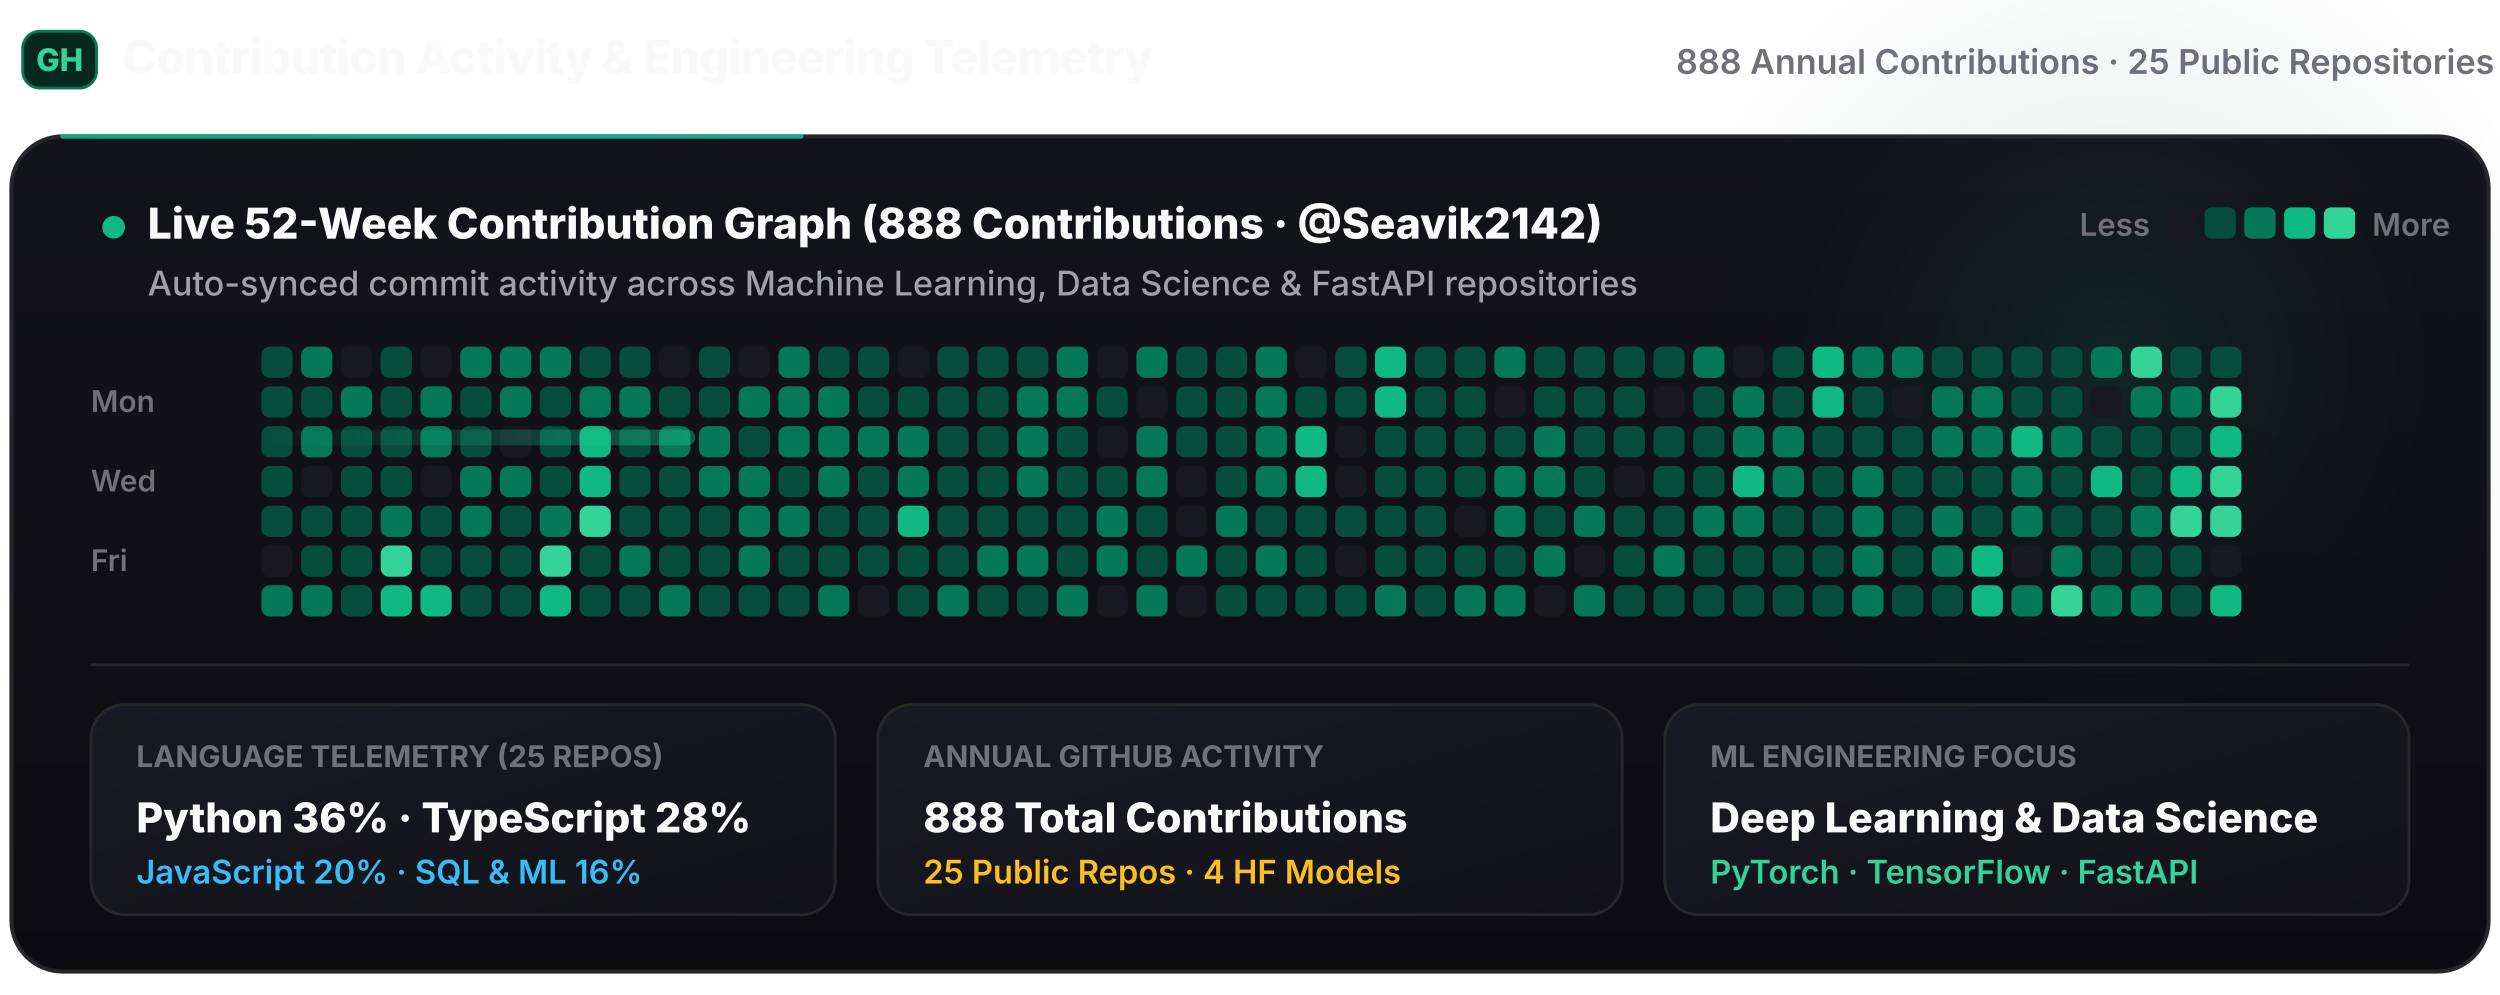
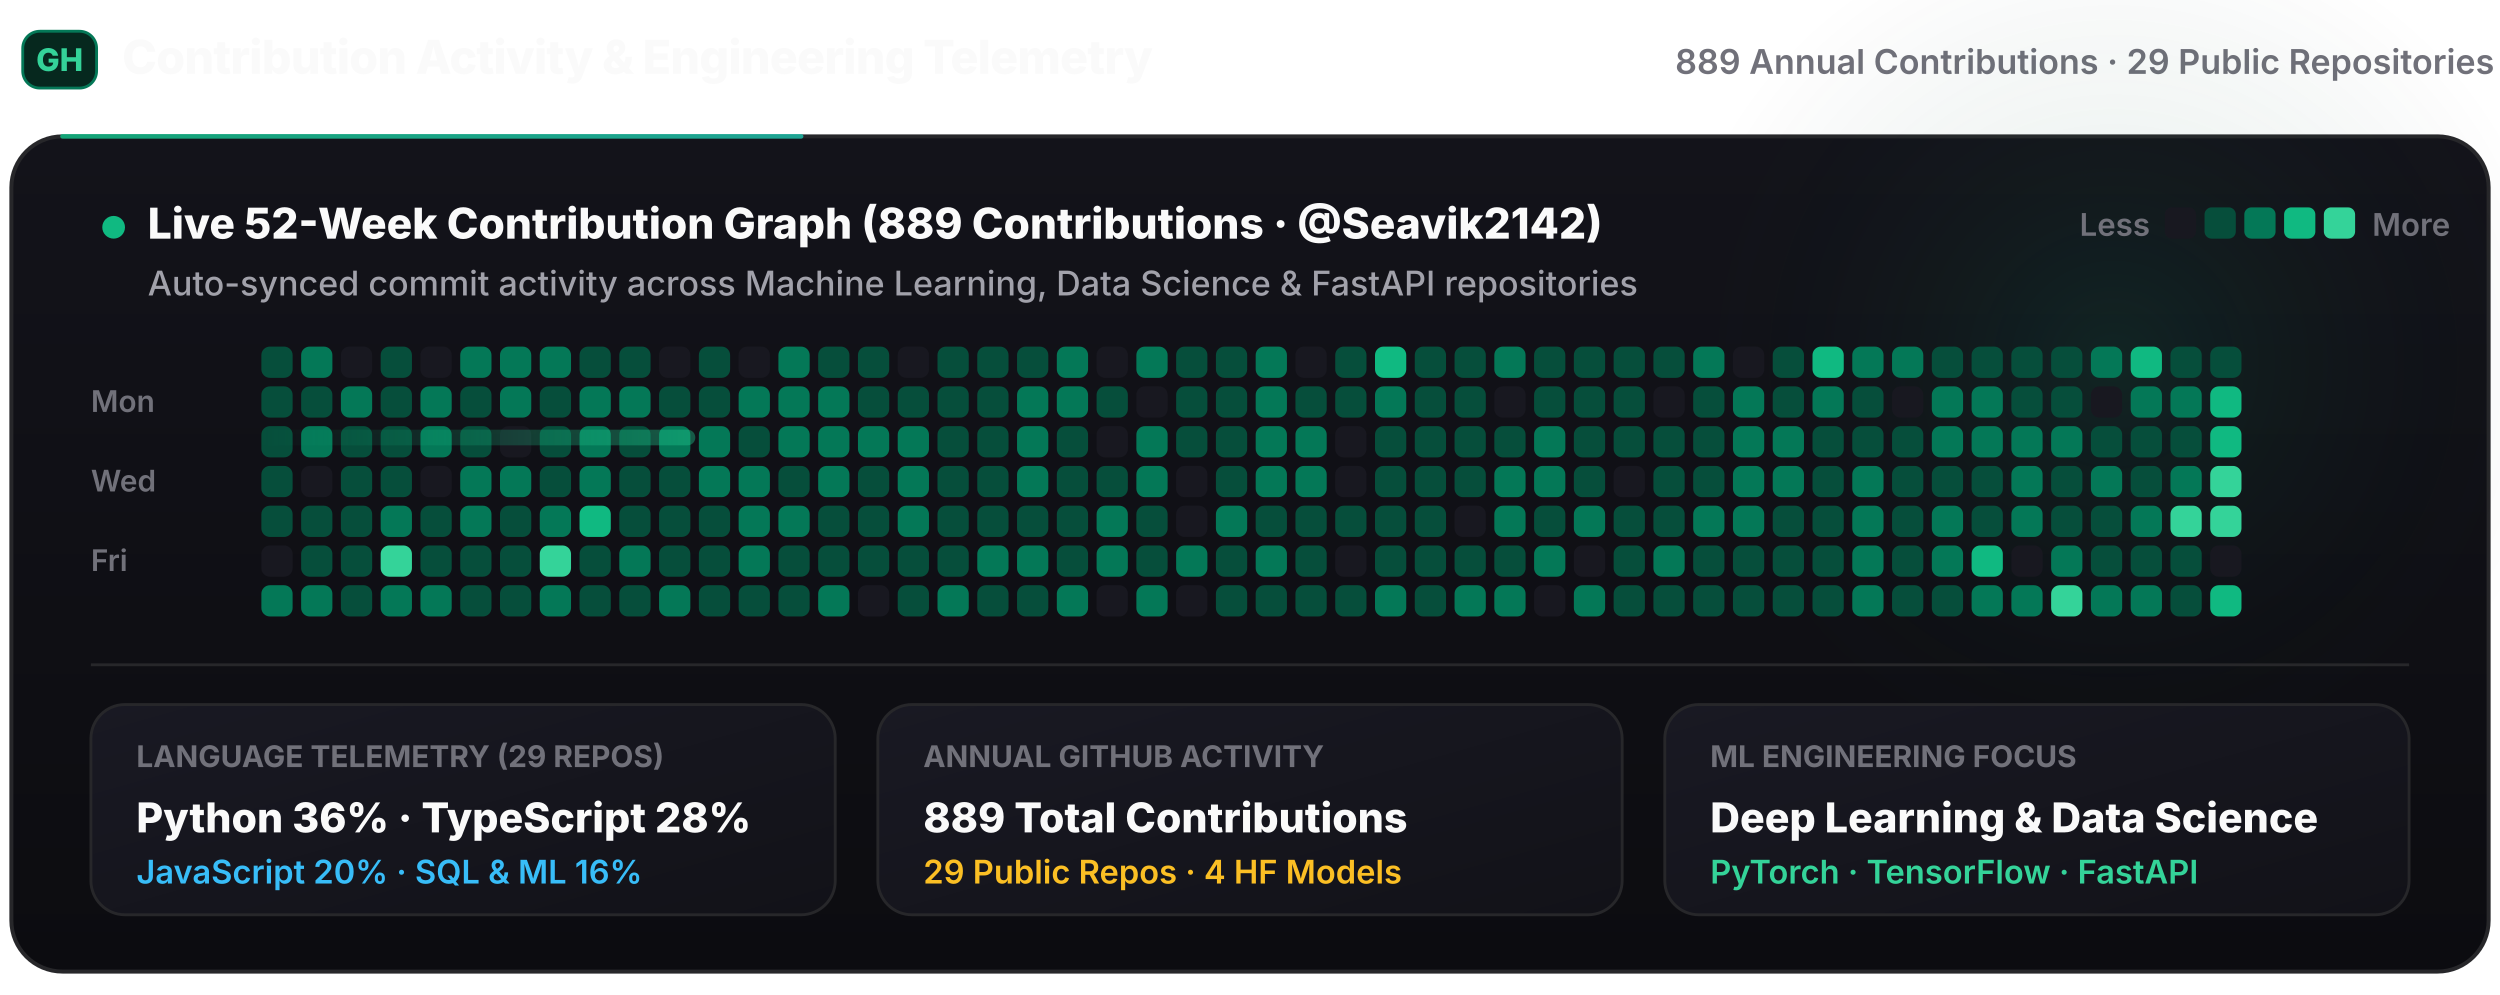
<svg xmlns="http://www.w3.org/2000/svg" viewBox="0 0 880 350" width="100%">
  <defs>
    <style>
      .sans { font-family: -apple-system, BlinkMacSystemFont, "Segoe UI", Inter, Roboto, Helvetica, Arial, sans-serif; }
    </style>
    <linearGradient id="bgCard" x1="0" y1="0" x2="0" y2="1">
      <stop offset="0%" stop-color="#13131A" />
      <stop offset="100%" stop-color="#0C0C10" />
    </linearGradient>
    <linearGradient id="subCard" x1="0" y1="0" x2="1" y2="1">
      <stop offset="0%" stop-color="#191923" />
      <stop offset="100%" stop-color="#121218" />
    </linearGradient>
    <radialGradient id="orbGlow" cx="50%" cy="50%" r="50%">
      <stop offset="0%" stop-color="#10B981" stop-opacity="0.12" />
      <stop offset="100%" stop-color="#09090B" stop-opacity="0" />
    </radialGradient>
    <linearGradient id="beamAct" x1="0" y1="0" x2="1" y2="1">
      <stop offset="0%" stop-color="#10B981" />
      <stop offset="50%" stop-color="#38BDF8" />
      <stop offset="100%" stop-color="#818CF8" />
    </linearGradient>
    <linearGradient id="snakeGrad" x1="0" y1="0" x2="1" y2="0">
      <stop offset="0%" stop-color="#10B981" stop-opacity="0" />
      <stop offset="50%" stop-color="#34D399" stop-opacity="0.95" />
      <stop offset="100%" stop-color="#38BDF8" stop-opacity="1" />
    </linearGradient>
  </defs>
  <g transform="translate(8, 26)">
    <rect x="0" y="-15" width="26" height="20" rx="6" fill="#06281E" stroke="#047857" stroke-width="1" />
    <text x="13" y="-1" text-anchor="middle" class="sans" font-size="11" font-weight="800" fill="#34D399">GH</text>
    <text x="35" y="0" class="sans" font-size="16.5" font-weight="800" fill="#FAFAFA" letter-spacing="-0.3">Contribution Activity &amp; Engineering Telemetry</text>
-     <text x="870" y="0" text-anchor="end" class="sans" font-size="12" font-weight="600" fill="#71717A">888 Annual Contributions · 25 Public Repositories</text>
+     <text x="870" y="0" text-anchor="end" class="sans" font-size="12" font-weight="600" fill="#71717A">889 Annual Contributions · 29 Public Repositories</text>
  </g>
  <g transform="translate(4, 48)">
    <rect x="0" y="0" width="872" height="294" rx="18" fill="url(#bgCard)" stroke="#27272A" stroke-width="1.4" />
    <circle cx="740" cy="80" r="160" fill="url(#orbGlow)">
      <animate attributeName="cx" values="740;620;740" dur="11s" repeatCount="indefinite" />
    </circle>
    <rect x="0" y="0" width="872" height="294" rx="18" fill="none" stroke="url(#beamAct)" stroke-width="1.6" stroke-dasharray="260 2080" stroke-linecap="round" opacity="0.85">
      <animate attributeName="stroke-dashoffset" from="2340" to="0" dur="12s" repeatCount="indefinite" />
    </rect>
    <g transform="translate(28, 22)">
      <circle cx="8" cy="10" r="4" fill="#10B981">
        <animate attributeName="opacity" values="1;0.35;1" dur="2s" repeatCount="indefinite" />
      </circle>
-       <text x="20" y="14" class="sans" font-size="15" font-weight="800" fill="#FAFAFA">Live 52-Week Contribution Graph (888 Contributions · @Seavik2142)</text>
+       <text x="20" y="14" class="sans" font-size="15" font-weight="800" fill="#FAFAFA">Live 52-Week Contribution Graph (889 Contributions · @Seavik2142)</text>
      <text x="20" y="34" class="sans" font-size="12" font-weight="500" fill="#A1A1AA">Auto-synced commit activity across Machine Learning, Data Science &amp; FastAPI repositories</text>
      <g transform="translate(700, 2)">
        <text x="0" y="11" class="sans" font-size="11" font-weight="600" fill="#71717A">Less</text>
        <rect x="30" y="1" width="11" height="11" rx="2.5" fill="#181820" />
        <rect x="44" y="1" width="11" height="11" rx="2.5" fill="#064E3B" />
        <rect x="58" y="1" width="11" height="11" rx="2.5" fill="#047857" />
        <rect x="72" y="1" width="11" height="11" rx="2.5" fill="#10B981" />
        <rect x="86" y="1" width="11" height="11" rx="2.5" fill="#34D399" />
        <text x="103" y="11" class="sans" font-size="11" font-weight="600" fill="#71717A">More</text>
      </g>
    </g>
    <g transform="translate(28, 74)">
      <text x="0" y="23" class="sans" font-size="10.5" font-weight="600" fill="#71717A">Mon</text>
      <text x="0" y="51" class="sans" font-size="10.5" font-weight="600" fill="#71717A">Wed</text>
      <text x="0" y="79" class="sans" font-size="10.5" font-weight="600" fill="#71717A">Fri</text>
    </g>
    <g transform="translate(88, 74)">
      <rect x="0" y="0" width="11" height="11" rx="3" fill="#064E3B" />
      <rect x="0" y="14" width="11" height="11" rx="3" fill="#064E3B" />
      <rect x="0" y="28" width="11" height="11" rx="3" fill="#064E3B" />
      <rect x="0" y="42" width="11" height="11" rx="3" fill="#064E3B" />
      <rect x="0" y="56" width="11" height="11" rx="3" fill="#064E3B" />
      <rect x="0" y="70" width="11" height="11" rx="3" fill="#181820" />
      <rect x="0" y="84" width="11" height="11" rx="3" fill="#047857" />
      <rect x="14" y="0" width="11" height="11" rx="3" fill="#047857" />
      <rect x="14" y="14" width="11" height="11" rx="3" fill="#064E3B" />
      <rect x="14" y="28" width="11" height="11" rx="3" fill="#047857" />
      <rect x="14" y="42" width="11" height="11" rx="3" fill="#181820" />
      <rect x="14" y="56" width="11" height="11" rx="3" fill="#064E3B" />
      <rect x="14" y="70" width="11" height="11" rx="3" fill="#064E3B" />
      <rect x="14" y="84" width="11" height="11" rx="3" fill="#047857" />
      <rect x="28" y="0" width="11" height="11" rx="3" fill="#181820" />
      <rect x="28" y="14" width="11" height="11" rx="3" fill="#047857" />
      <rect x="28" y="28" width="11" height="11" rx="3" fill="#064E3B" />
      <rect x="28" y="42" width="11" height="11" rx="3" fill="#064E3B" />
      <rect x="28" y="56" width="11" height="11" rx="3" fill="#064E3B" />
      <rect x="28" y="70" width="11" height="11" rx="3" fill="#064E3B" />
      <rect x="28" y="84" width="11" height="11" rx="3" fill="#064E3B" />
      <rect x="42" y="0" width="11" height="11" rx="3" fill="#064E3B" />
      <rect x="42" y="14" width="11" height="11" rx="3" fill="#064E3B" />
      <rect x="42" y="28" width="11" height="11" rx="3" fill="#064E3B" />
      <rect x="42" y="42" width="11" height="11" rx="3" fill="#064E3B" />
      <rect x="42" y="56" width="11" height="11" rx="3" fill="#047857" />
      <rect x="42" y="70" width="11" height="11" rx="3" fill="#34D399" />
-       <rect x="42" y="84" width="11" height="11" rx="3" fill="#10B981">
-         <animate attributeName="opacity" values="1;0.45;1" dur="2.7s" repeatCount="indefinite" />
-       </rect>
+       <rect x="42" y="84" width="11" height="11" rx="3" fill="#047857" />
      <rect x="56" y="0" width="11" height="11" rx="3" fill="#181820" />
      <rect x="56" y="14" width="11" height="11" rx="3" fill="#047857" />
      <rect x="56" y="28" width="11" height="11" rx="3" fill="#047857" />
      <rect x="56" y="42" width="11" height="11" rx="3" fill="#181820" />
      <rect x="56" y="56" width="11" height="11" rx="3" fill="#064E3B" />
      <rect x="56" y="70" width="11" height="11" rx="3" fill="#064E3B" />
-       <rect x="56" y="84" width="11" height="11" rx="3" fill="#10B981" />
+       <rect x="56" y="84" width="11" height="11" rx="3" fill="#047857" />
      <rect x="70" y="0" width="11" height="11" rx="3" fill="#047857" />
      <rect x="70" y="14" width="11" height="11" rx="3" fill="#064E3B" />
      <rect x="70" y="28" width="11" height="11" rx="3" fill="#064E3B" />
      <rect x="70" y="42" width="11" height="11" rx="3" fill="#047857" />
      <rect x="70" y="56" width="11" height="11" rx="3" fill="#047857" />
      <rect x="70" y="70" width="11" height="11" rx="3" fill="#064E3B" />
      <rect x="70" y="84" width="11" height="11" rx="3" fill="#064E3B" />
      <rect x="84" y="0" width="11" height="11" rx="3" fill="#047857" />
      <rect x="84" y="14" width="11" height="11" rx="3" fill="#047857" />
      <rect x="84" y="28" width="11" height="11" rx="3" fill="#181820" />
      <rect x="84" y="42" width="11" height="11" rx="3" fill="#047857" />
      <rect x="84" y="56" width="11" height="11" rx="3" fill="#064E3B" />
      <rect x="84" y="70" width="11" height="11" rx="3" fill="#064E3B" />
      <rect x="84" y="84" width="11" height="11" rx="3" fill="#064E3B" />
      <rect x="98" y="0" width="11" height="11" rx="3" fill="#047857" />
      <rect x="98" y="14" width="11" height="11" rx="3" fill="#064E3B" />
      <rect x="98" y="28" width="11" height="11" rx="3" fill="#064E3B" />
      <rect x="98" y="42" width="11" height="11" rx="3" fill="#064E3B" />
      <rect x="98" y="56" width="11" height="11" rx="3" fill="#047857" />
      <rect x="98" y="70" width="11" height="11" rx="3" fill="#34D399">
        <animate attributeName="opacity" values="1;0.45;1" dur="2.2s" repeatCount="indefinite" />
      </rect>
-       <rect x="98" y="84" width="11" height="11" rx="3" fill="#10B981" />
+       <rect x="98" y="84" width="11" height="11" rx="3" fill="#047857" />
      <rect x="112" y="0" width="11" height="11" rx="3" fill="#064E3B" />
      <rect x="112" y="14" width="11" height="11" rx="3" fill="#047857" />
-       <rect x="112" y="28" width="11" height="11" rx="3" fill="#10B981" />
-       <rect x="112" y="42" width="11" height="11" rx="3" fill="#10B981" />
-       <rect x="112" y="56" width="11" height="11" rx="3" fill="#34D399">
+       <rect x="112" y="28" width="11" height="11" rx="3" fill="#047857" />
+       <rect x="112" y="42" width="11" height="11" rx="3" fill="#047857" />
+       <rect x="112" y="56" width="11" height="11" rx="3" fill="#10B981">
        <animate attributeName="opacity" values="1;0.45;1" dur="2.2s" repeatCount="indefinite" />
      </rect>
      <rect x="112" y="70" width="11" height="11" rx="3" fill="#064E3B" />
      <rect x="112" y="84" width="11" height="11" rx="3" fill="#064E3B" />
      <rect x="126" y="0" width="11" height="11" rx="3" fill="#064E3B" />
      <rect x="126" y="14" width="11" height="11" rx="3" fill="#047857" />
      <rect x="126" y="28" width="11" height="11" rx="3" fill="#064E3B" />
      <rect x="126" y="42" width="11" height="11" rx="3" fill="#064E3B" />
      <rect x="126" y="56" width="11" height="11" rx="3" fill="#064E3B" />
      <rect x="126" y="70" width="11" height="11" rx="3" fill="#047857" />
      <rect x="126" y="84" width="11" height="11" rx="3" fill="#064E3B" />
      <rect x="140" y="0" width="11" height="11" rx="3" fill="#181820" />
      <rect x="140" y="14" width="11" height="11" rx="3" fill="#064E3B" />
      <rect x="140" y="28" width="11" height="11" rx="3" fill="#047857" />
      <rect x="140" y="42" width="11" height="11" rx="3" fill="#064E3B" />
      <rect x="140" y="56" width="11" height="11" rx="3" fill="#064E3B" />
      <rect x="140" y="70" width="11" height="11" rx="3" fill="#064E3B" />
      <rect x="140" y="84" width="11" height="11" rx="3" fill="#047857" />
      <rect x="154" y="0" width="11" height="11" rx="3" fill="#064E3B" />
      <rect x="154" y="14" width="11" height="11" rx="3" fill="#064E3B" />
      <rect x="154" y="28" width="11" height="11" rx="3" fill="#047857" />
      <rect x="154" y="42" width="11" height="11" rx="3" fill="#047857" />
      <rect x="154" y="56" width="11" height="11" rx="3" fill="#064E3B" />
      <rect x="154" y="70" width="11" height="11" rx="3" fill="#064E3B" />
      <rect x="154" y="84" width="11" height="11" rx="3" fill="#064E3B" />
      <rect x="168" y="0" width="11" height="11" rx="3" fill="#181820" />
      <rect x="168" y="14" width="11" height="11" rx="3" fill="#047857" />
      <rect x="168" y="28" width="11" height="11" rx="3" fill="#064E3B" />
      <rect x="168" y="42" width="11" height="11" rx="3" fill="#047857" />
      <rect x="168" y="56" width="11" height="11" rx="3" fill="#047857" />
      <rect x="168" y="70" width="11" height="11" rx="3" fill="#047857" />
      <rect x="168" y="84" width="11" height="11" rx="3" fill="#064E3B" />
      <rect x="182" y="0" width="11" height="11" rx="3" fill="#047857" />
      <rect x="182" y="14" width="11" height="11" rx="3" fill="#047857" />
      <rect x="182" y="28" width="11" height="11" rx="3" fill="#047857" />
      <rect x="182" y="42" width="11" height="11" rx="3" fill="#064E3B" />
      <rect x="182" y="56" width="11" height="11" rx="3" fill="#047857" />
      <rect x="182" y="70" width="11" height="11" rx="3" fill="#064E3B" />
      <rect x="182" y="84" width="11" height="11" rx="3" fill="#064E3B" />
      <rect x="196" y="0" width="11" height="11" rx="3" fill="#064E3B" />
      <rect x="196" y="14" width="11" height="11" rx="3" fill="#047857" />
      <rect x="196" y="28" width="11" height="11" rx="3" fill="#047857" />
      <rect x="196" y="42" width="11" height="11" rx="3" fill="#047857" />
      <rect x="196" y="56" width="11" height="11" rx="3" fill="#064E3B" />
      <rect x="196" y="70" width="11" height="11" rx="3" fill="#064E3B" />
      <rect x="196" y="84" width="11" height="11" rx="3" fill="#047857" />
      <rect x="210" y="0" width="11" height="11" rx="3" fill="#064E3B" />
      <rect x="210" y="14" width="11" height="11" rx="3" fill="#064E3B" />
      <rect x="210" y="28" width="11" height="11" rx="3" fill="#047857" />
      <rect x="210" y="42" width="11" height="11" rx="3" fill="#064E3B" />
      <rect x="210" y="56" width="11" height="11" rx="3" fill="#064E3B" />
      <rect x="210" y="70" width="11" height="11" rx="3" fill="#064E3B" />
      <rect x="210" y="84" width="11" height="11" rx="3" fill="#181820" />
      <rect x="224" y="0" width="11" height="11" rx="3" fill="#181820" />
      <rect x="224" y="14" width="11" height="11" rx="3" fill="#064E3B" />
      <rect x="224" y="28" width="11" height="11" rx="3" fill="#047857" />
      <rect x="224" y="42" width="11" height="11" rx="3" fill="#047857" />
-       <rect x="224" y="56" width="11" height="11" rx="3" fill="#10B981" />
+       <rect x="224" y="56" width="11" height="11" rx="3" fill="#047857" />
      <rect x="224" y="70" width="11" height="11" rx="3" fill="#064E3B" />
      <rect x="224" y="84" width="11" height="11" rx="3" fill="#064E3B" />
      <rect x="238" y="0" width="11" height="11" rx="3" fill="#064E3B" />
      <rect x="238" y="14" width="11" height="11" rx="3" fill="#064E3B" />
      <rect x="238" y="28" width="11" height="11" rx="3" fill="#064E3B" />
      <rect x="238" y="42" width="11" height="11" rx="3" fill="#064E3B" />
      <rect x="238" y="56" width="11" height="11" rx="3" fill="#064E3B" />
      <rect x="238" y="70" width="11" height="11" rx="3" fill="#064E3B" />
      <rect x="238" y="84" width="11" height="11" rx="3" fill="#047857" />
      <rect x="252" y="0" width="11" height="11" rx="3" fill="#064E3B" />
      <rect x="252" y="14" width="11" height="11" rx="3" fill="#064E3B" />
      <rect x="252" y="28" width="11" height="11" rx="3" fill="#064E3B" />
      <rect x="252" y="42" width="11" height="11" rx="3" fill="#064E3B" />
      <rect x="252" y="56" width="11" height="11" rx="3" fill="#064E3B" />
      <rect x="252" y="70" width="11" height="11" rx="3" fill="#047857" />
      <rect x="252" y="84" width="11" height="11" rx="3" fill="#064E3B" />
      <rect x="266" y="0" width="11" height="11" rx="3" fill="#064E3B" />
      <rect x="266" y="14" width="11" height="11" rx="3" fill="#047857" />
      <rect x="266" y="28" width="11" height="11" rx="3" fill="#047857" />
      <rect x="266" y="42" width="11" height="11" rx="3" fill="#047857" />
      <rect x="266" y="56" width="11" height="11" rx="3" fill="#064E3B" />
      <rect x="266" y="70" width="11" height="11" rx="3" fill="#047857" />
      <rect x="266" y="84" width="11" height="11" rx="3" fill="#064E3B" />
      <rect x="280" y="0" width="11" height="11" rx="3" fill="#047857" />
      <rect x="280" y="14" width="11" height="11" rx="3" fill="#047857" />
      <rect x="280" y="28" width="11" height="11" rx="3" fill="#064E3B" />
      <rect x="280" y="42" width="11" height="11" rx="3" fill="#064E3B" />
      <rect x="280" y="56" width="11" height="11" rx="3" fill="#064E3B" />
      <rect x="280" y="70" width="11" height="11" rx="3" fill="#064E3B" />
      <rect x="280" y="84" width="11" height="11" rx="3" fill="#047857" />
      <rect x="294" y="0" width="11" height="11" rx="3" fill="#181820" />
      <rect x="294" y="14" width="11" height="11" rx="3" fill="#064E3B" />
      <rect x="294" y="28" width="11" height="11" rx="3" fill="#181820" />
      <rect x="294" y="42" width="11" height="11" rx="3" fill="#064E3B" />
      <rect x="294" y="56" width="11" height="11" rx="3" fill="#047857" />
      <rect x="294" y="70" width="11" height="11" rx="3" fill="#047857" />
      <rect x="294" y="84" width="11" height="11" rx="3" fill="#181820" />
      <rect x="308" y="0" width="11" height="11" rx="3" fill="#047857" />
      <rect x="308" y="14" width="11" height="11" rx="3" fill="#181820" />
      <rect x="308" y="28" width="11" height="11" rx="3" fill="#047857" />
      <rect x="308" y="42" width="11" height="11" rx="3" fill="#047857" />
      <rect x="308" y="56" width="11" height="11" rx="3" fill="#064E3B" />
      <rect x="308" y="70" width="11" height="11" rx="3" fill="#064E3B" />
      <rect x="308" y="84" width="11" height="11" rx="3" fill="#047857" />
      <rect x="322" y="0" width="11" height="11" rx="3" fill="#064E3B" />
      <rect x="322" y="14" width="11" height="11" rx="3" fill="#064E3B" />
      <rect x="322" y="28" width="11" height="11" rx="3" fill="#064E3B" />
      <rect x="322" y="42" width="11" height="11" rx="3" fill="#181820" />
      <rect x="322" y="56" width="11" height="11" rx="3" fill="#181820" />
      <rect x="322" y="70" width="11" height="11" rx="3" fill="#047857" />
      <rect x="322" y="84" width="11" height="11" rx="3" fill="#181820" />
      <rect x="336" y="0" width="11" height="11" rx="3" fill="#064E3B" />
      <rect x="336" y="14" width="11" height="11" rx="3" fill="#064E3B" />
      <rect x="336" y="28" width="11" height="11" rx="3" fill="#064E3B" />
      <rect x="336" y="42" width="11" height="11" rx="3" fill="#064E3B" />
      <rect x="336" y="56" width="11" height="11" rx="3" fill="#047857" />
      <rect x="336" y="70" width="11" height="11" rx="3" fill="#064E3B" />
      <rect x="336" y="84" width="11" height="11" rx="3" fill="#064E3B" />
      <rect x="350" y="0" width="11" height="11" rx="3" fill="#047857" />
      <rect x="350" y="14" width="11" height="11" rx="3" fill="#047857" />
      <rect x="350" y="28" width="11" height="11" rx="3" fill="#047857" />
      <rect x="350" y="42" width="11" height="11" rx="3" fill="#047857" />
      <rect x="350" y="56" width="11" height="11" rx="3" fill="#064E3B" />
      <rect x="350" y="70" width="11" height="11" rx="3" fill="#047857" />
      <rect x="350" y="84" width="11" height="11" rx="3" fill="#064E3B" />
      <rect x="364" y="0" width="11" height="11" rx="3" fill="#181820" />
      <rect x="364" y="14" width="11" height="11" rx="3" fill="#064E3B" />
-       <rect x="364" y="28" width="11" height="11" rx="3" fill="#10B981" />
-       <rect x="364" y="42" width="11" height="11" rx="3" fill="#10B981" />
+       <rect x="364" y="28" width="11" height="11" rx="3" fill="#047857" />
+       <rect x="364" y="42" width="11" height="11" rx="3" fill="#047857" />
      <rect x="364" y="56" width="11" height="11" rx="3" fill="#064E3B" />
      <rect x="364" y="70" width="11" height="11" rx="3" fill="#064E3B" />
      <rect x="364" y="84" width="11" height="11" rx="3" fill="#064E3B" />
      <rect x="378" y="0" width="11" height="11" rx="3" fill="#064E3B" />
      <rect x="378" y="14" width="11" height="11" rx="3" fill="#064E3B" />
      <rect x="378" y="28" width="11" height="11" rx="3" fill="#181820" />
      <rect x="378" y="42" width="11" height="11" rx="3" fill="#181820" />
      <rect x="378" y="56" width="11" height="11" rx="3" fill="#064E3B" />
      <rect x="378" y="70" width="11" height="11" rx="3" fill="#181820" />
      <rect x="378" y="84" width="11" height="11" rx="3" fill="#064E3B" />
      <rect x="392" y="0" width="11" height="11" rx="3" fill="#10B981" />
-       <rect x="392" y="14" width="11" height="11" rx="3" fill="#10B981" />
+       <rect x="392" y="14" width="11" height="11" rx="3" fill="#047857" />
      <rect x="392" y="28" width="11" height="11" rx="3" fill="#064E3B" />
      <rect x="392" y="42" width="11" height="11" rx="3" fill="#064E3B" />
      <rect x="392" y="56" width="11" height="11" rx="3" fill="#064E3B" />
      <rect x="392" y="70" width="11" height="11" rx="3" fill="#064E3B" />
      <rect x="392" y="84" width="11" height="11" rx="3" fill="#047857" />
      <rect x="406" y="0" width="11" height="11" rx="3" fill="#064E3B" />
      <rect x="406" y="14" width="11" height="11" rx="3" fill="#064E3B" />
      <rect x="406" y="28" width="11" height="11" rx="3" fill="#064E3B" />
      <rect x="406" y="42" width="11" height="11" rx="3" fill="#064E3B" />
      <rect x="406" y="56" width="11" height="11" rx="3" fill="#064E3B" />
      <rect x="406" y="70" width="11" height="11" rx="3" fill="#064E3B" />
      <rect x="406" y="84" width="11" height="11" rx="3" fill="#064E3B" />
      <rect x="420" y="0" width="11" height="11" rx="3" fill="#064E3B" />
      <rect x="420" y="14" width="11" height="11" rx="3" fill="#064E3B" />
      <rect x="420" y="28" width="11" height="11" rx="3" fill="#064E3B" />
      <rect x="420" y="42" width="11" height="11" rx="3" fill="#064E3B" />
      <rect x="420" y="56" width="11" height="11" rx="3" fill="#181820" />
      <rect x="420" y="70" width="11" height="11" rx="3" fill="#064E3B" />
      <rect x="420" y="84" width="11" height="11" rx="3" fill="#047857" />
      <rect x="434" y="0" width="11" height="11" rx="3" fill="#047857" />
      <rect x="434" y="14" width="11" height="11" rx="3" fill="#181820" />
      <rect x="434" y="28" width="11" height="11" rx="3" fill="#064E3B" />
      <rect x="434" y="42" width="11" height="11" rx="3" fill="#047857" />
      <rect x="434" y="56" width="11" height="11" rx="3" fill="#047857" />
      <rect x="434" y="70" width="11" height="11" rx="3" fill="#064E3B" />
      <rect x="434" y="84" width="11" height="11" rx="3" fill="#047857" />
      <rect x="448" y="0" width="11" height="11" rx="3" fill="#064E3B" />
      <rect x="448" y="14" width="11" height="11" rx="3" fill="#064E3B" />
      <rect x="448" y="28" width="11" height="11" rx="3" fill="#047857" />
      <rect x="448" y="42" width="11" height="11" rx="3" fill="#047857" />
      <rect x="448" y="56" width="11" height="11" rx="3" fill="#064E3B" />
      <rect x="448" y="70" width="11" height="11" rx="3" fill="#047857" />
      <rect x="448" y="84" width="11" height="11" rx="3" fill="#181820" />
      <rect x="462" y="0" width="11" height="11" rx="3" fill="#064E3B" />
      <rect x="462" y="14" width="11" height="11" rx="3" fill="#064E3B" />
      <rect x="462" y="28" width="11" height="11" rx="3" fill="#064E3B" />
      <rect x="462" y="42" width="11" height="11" rx="3" fill="#064E3B" />
      <rect x="462" y="56" width="11" height="11" rx="3" fill="#047857" />
      <rect x="462" y="70" width="11" height="11" rx="3" fill="#181820" />
      <rect x="462" y="84" width="11" height="11" rx="3" fill="#047857" />
      <rect x="476" y="0" width="11" height="11" rx="3" fill="#064E3B" />
      <rect x="476" y="14" width="11" height="11" rx="3" fill="#064E3B" />
      <rect x="476" y="28" width="11" height="11" rx="3" fill="#064E3B" />
      <rect x="476" y="42" width="11" height="11" rx="3" fill="#181820" />
      <rect x="476" y="56" width="11" height="11" rx="3" fill="#064E3B" />
      <rect x="476" y="70" width="11" height="11" rx="3" fill="#064E3B" />
      <rect x="476" y="84" width="11" height="11" rx="3" fill="#064E3B" />
      <rect x="490" y="0" width="11" height="11" rx="3" fill="#064E3B" />
      <rect x="490" y="14" width="11" height="11" rx="3" fill="#181820" />
      <rect x="490" y="28" width="11" height="11" rx="3" fill="#064E3B" />
      <rect x="490" y="42" width="11" height="11" rx="3" fill="#064E3B" />
      <rect x="490" y="56" width="11" height="11" rx="3" fill="#064E3B" />
      <rect x="490" y="70" width="11" height="11" rx="3" fill="#047857" />
      <rect x="490" y="84" width="11" height="11" rx="3" fill="#064E3B" />
      <rect x="504" y="0" width="11" height="11" rx="3" fill="#047857" />
      <rect x="504" y="14" width="11" height="11" rx="3" fill="#064E3B" />
      <rect x="504" y="28" width="11" height="11" rx="3" fill="#064E3B" />
      <rect x="504" y="42" width="11" height="11" rx="3" fill="#064E3B" />
      <rect x="504" y="56" width="11" height="11" rx="3" fill="#047857" />
      <rect x="504" y="70" width="11" height="11" rx="3" fill="#064E3B" />
      <rect x="504" y="84" width="11" height="11" rx="3" fill="#064E3B" />
      <rect x="518" y="0" width="11" height="11" rx="3" fill="#181820" />
      <rect x="518" y="14" width="11" height="11" rx="3" fill="#047857" />
      <rect x="518" y="28" width="11" height="11" rx="3" fill="#047857" />
-       <rect x="518" y="42" width="11" height="11" rx="3" fill="#10B981" />
+       <rect x="518" y="42" width="11" height="11" rx="3" fill="#047857" />
      <rect x="518" y="56" width="11" height="11" rx="3" fill="#047857" />
      <rect x="518" y="70" width="11" height="11" rx="3" fill="#064E3B" />
      <rect x="518" y="84" width="11" height="11" rx="3" fill="#064E3B" />
      <rect x="532" y="0" width="11" height="11" rx="3" fill="#064E3B" />
      <rect x="532" y="14" width="11" height="11" rx="3" fill="#064E3B" />
      <rect x="532" y="28" width="11" height="11" rx="3" fill="#047857" />
      <rect x="532" y="42" width="11" height="11" rx="3" fill="#047857" />
      <rect x="532" y="56" width="11" height="11" rx="3" fill="#064E3B" />
      <rect x="532" y="70" width="11" height="11" rx="3" fill="#064E3B" />
      <rect x="532" y="84" width="11" height="11" rx="3" fill="#064E3B" />
      <rect x="546" y="0" width="11" height="11" rx="3" fill="#10B981">
        <animate attributeName="opacity" values="1;0.45;1" dur="3.7s" repeatCount="indefinite" />
      </rect>
-       <rect x="546" y="14" width="11" height="11" rx="3" fill="#10B981" />
+       <rect x="546" y="14" width="11" height="11" rx="3" fill="#047857" />
      <rect x="546" y="28" width="11" height="11" rx="3" fill="#064E3B" />
      <rect x="546" y="42" width="11" height="11" rx="3" fill="#064E3B" />
      <rect x="546" y="56" width="11" height="11" rx="3" fill="#064E3B" />
      <rect x="546" y="70" width="11" height="11" rx="3" fill="#064E3B" />
      <rect x="546" y="84" width="11" height="11" rx="3" fill="#064E3B" />
      <rect x="560" y="0" width="11" height="11" rx="3" fill="#047857" />
      <rect x="560" y="14" width="11" height="11" rx="3" fill="#064E3B" />
      <rect x="560" y="28" width="11" height="11" rx="3" fill="#064E3B" />
      <rect x="560" y="42" width="11" height="11" rx="3" fill="#047857" />
      <rect x="560" y="56" width="11" height="11" rx="3" fill="#047857" />
      <rect x="560" y="70" width="11" height="11" rx="3" fill="#047857" />
      <rect x="560" y="84" width="11" height="11" rx="3" fill="#047857" />
      <rect x="574" y="0" width="11" height="11" rx="3" fill="#047857" />
      <rect x="574" y="14" width="11" height="11" rx="3" fill="#181820" />
      <rect x="574" y="28" width="11" height="11" rx="3" fill="#064E3B" />
      <rect x="574" y="42" width="11" height="11" rx="3" fill="#064E3B" />
      <rect x="574" y="56" width="11" height="11" rx="3" fill="#064E3B" />
      <rect x="574" y="70" width="11" height="11" rx="3" fill="#064E3B" />
      <rect x="574" y="84" width="11" height="11" rx="3" fill="#064E3B" />
      <rect x="588" y="0" width="11" height="11" rx="3" fill="#064E3B" />
      <rect x="588" y="14" width="11" height="11" rx="3" fill="#047857" />
      <rect x="588" y="28" width="11" height="11" rx="3" fill="#047857" />
      <rect x="588" y="42" width="11" height="11" rx="3" fill="#064E3B" />
      <rect x="588" y="56" width="11" height="11" rx="3" fill="#047857" />
      <rect x="588" y="70" width="11" height="11" rx="3" fill="#047857" />
      <rect x="588" y="84" width="11" height="11" rx="3" fill="#064E3B" />
      <rect x="602" y="0" width="11" height="11" rx="3" fill="#064E3B" />
      <rect x="602" y="14" width="11" height="11" rx="3" fill="#047857" />
      <rect x="602" y="28" width="11" height="11" rx="3" fill="#047857" />
      <rect x="602" y="42" width="11" height="11" rx="3" fill="#064E3B" />
      <rect x="602" y="56" width="11" height="11" rx="3" fill="#064E3B" />
      <rect x="602" y="70" width="11" height="11" rx="3" fill="#10B981">
        <animate attributeName="opacity" values="1;0.45;1" dur="2.2s" repeatCount="indefinite" />
      </rect>
-       <rect x="602" y="84" width="11" height="11" rx="3" fill="#10B981" />
+       <rect x="602" y="84" width="11" height="11" rx="3" fill="#047857" />
      <rect x="616" y="0" width="11" height="11" rx="3" fill="#064E3B" />
      <rect x="616" y="14" width="11" height="11" rx="3" fill="#064E3B" />
-       <rect x="616" y="28" width="11" height="11" rx="3" fill="#10B981" />
+       <rect x="616" y="28" width="11" height="11" rx="3" fill="#047857" />
      <rect x="616" y="42" width="11" height="11" rx="3" fill="#047857" />
      <rect x="616" y="56" width="11" height="11" rx="3" fill="#047857" />
      <rect x="616" y="70" width="11" height="11" rx="3" fill="#181820" />
      <rect x="616" y="84" width="11" height="11" rx="3" fill="#047857" />
      <rect x="630" y="0" width="11" height="11" rx="3" fill="#064E3B" />
      <rect x="630" y="14" width="11" height="11" rx="3" fill="#064E3B" />
      <rect x="630" y="28" width="11" height="11" rx="3" fill="#047857" />
      <rect x="630" y="42" width="11" height="11" rx="3" fill="#064E3B" />
      <rect x="630" y="56" width="11" height="11" rx="3" fill="#064E3B" />
      <rect x="630" y="70" width="11" height="11" rx="3" fill="#047857" />
      <rect x="630" y="84" width="11" height="11" rx="3" fill="#34D399">
        <animate attributeName="opacity" values="1;0.45;1" dur="3.7s" repeatCount="indefinite" />
      </rect>
      <rect x="644" y="0" width="11" height="11" rx="3" fill="#047857" />
      <rect x="644" y="14" width="11" height="11" rx="3" fill="#181820" />
      <rect x="644" y="28" width="11" height="11" rx="3" fill="#064E3B" />
-       <rect x="644" y="42" width="11" height="11" rx="3" fill="#10B981" />
+       <rect x="644" y="42" width="11" height="11" rx="3" fill="#047857" />
      <rect x="644" y="56" width="11" height="11" rx="3" fill="#064E3B" />
      <rect x="644" y="70" width="11" height="11" rx="3" fill="#064E3B" />
      <rect x="644" y="84" width="11" height="11" rx="3" fill="#047857" />
-       <rect x="658" y="0" width="11" height="11" rx="3" fill="#34D399" />
+       <rect x="658" y="0" width="11" height="11" rx="3" fill="#10B981" />
      <rect x="658" y="14" width="11" height="11" rx="3" fill="#047857" />
      <rect x="658" y="28" width="11" height="11" rx="3" fill="#064E3B" />
      <rect x="658" y="42" width="11" height="11" rx="3" fill="#064E3B" />
      <rect x="658" y="56" width="11" height="11" rx="3" fill="#047857" />
      <rect x="658" y="70" width="11" height="11" rx="3" fill="#064E3B" />
      <rect x="658" y="84" width="11" height="11" rx="3" fill="#047857" />
      <rect x="672" y="0" width="11" height="11" rx="3" fill="#064E3B" />
      <rect x="672" y="14" width="11" height="11" rx="3" fill="#047857" />
      <rect x="672" y="28" width="11" height="11" rx="3" fill="#064E3B" />
-       <rect x="672" y="42" width="11" height="11" rx="3" fill="#10B981">
-         <animate attributeName="opacity" values="1;0.45;1" dur="3.7s" repeatCount="indefinite" />
-       </rect>
+       <rect x="672" y="42" width="11" height="11" rx="3" fill="#047857" />
      <rect x="672" y="56" width="11" height="11" rx="3" fill="#34D399" />
      <rect x="672" y="70" width="11" height="11" rx="3" fill="#064E3B" />
      <rect x="672" y="84" width="11" height="11" rx="3" fill="#064E3B" />
      <rect x="686" y="0" width="11" height="11" rx="3" fill="#064E3B" />
-       <rect x="686" y="14" width="11" height="11" rx="3" fill="#34D399" />
+       <rect x="686" y="14" width="11" height="11" rx="3" fill="#10B981" />
      <rect x="686" y="28" width="11" height="11" rx="3" fill="#10B981">
        <animate attributeName="opacity" values="1;0.45;1" dur="3.7s" repeatCount="indefinite" />
      </rect>
      <rect x="686" y="42" width="11" height="11" rx="3" fill="#34D399" />
      <rect x="686" y="56" width="11" height="11" rx="3" fill="#34D399" />
      <rect x="686" y="70" width="11" height="11" rx="3" fill="#181820" />
      <rect x="686" y="84" width="11" height="11" rx="3" fill="#10B981" />
      <path d="M 0 32 L 153 32 L 153 74 L 334 74 L 334 18 L 515 18 L 515 60 L 693 60 L 693 32" fill="none" stroke="url(#snakeGrad)" stroke-width="5.5" stroke-linecap="round" stroke-linejoin="round" stroke-dasharray="150 1350">
        <animate attributeName="stroke-dashoffset" from="1500" to="0" dur="8s" repeatCount="indefinite" />
      </path>
    </g>
    <line x1="28" y1="186" x2="844" y2="186" stroke="#27272A" stroke-width="1" />
    <g transform="translate(28, 200)">
      <rect x="0" y="0" width="262" height="74" rx="12" fill="url(#subCard)" stroke="#27272A" stroke-width="1" />
-       <text x="16" y="22" class="sans" font-size="10.5" font-weight="700" fill="#71717A">LANGUAGE TELEMETRY (25 REPOS)</text>
+       <text x="16" y="22" class="sans" font-size="10.5" font-weight="700" fill="#71717A">LANGUAGE TELEMETRY (29 REPOS)</text>
      <text x="16" y="45" class="sans" font-size="14.5" font-weight="800" fill="#FAFAFA">Python 36% · TypeScript 28%</text>
      <text x="16" y="63" class="sans" font-size="11.5" font-weight="600" fill="#38BDF8">JavaScript 20% · SQL &amp; ML 16%</text>
      <rect x="277" y="0" width="262" height="74" rx="12" fill="url(#subCard)" stroke="#27272A" stroke-width="1" />
      <text x="293" y="22" class="sans" font-size="10.5" font-weight="700" fill="#71717A">ANNUAL GITHUB ACTIVITY</text>
-       <text x="293" y="45" class="sans" font-size="14.5" font-weight="800" fill="#FAFAFA">888 Total Contributions</text>
-       <text x="293" y="63" class="sans" font-size="11.5" font-weight="600" fill="#FBBF24">25 Public Repos · 4 HF Models</text>
+       <text x="293" y="45" class="sans" font-size="14.5" font-weight="800" fill="#FAFAFA">889 Total Contributions</text>
+       <text x="293" y="63" class="sans" font-size="11.5" font-weight="600" fill="#FBBF24">29 Public Repos · 4 HF Models</text>
      <rect x="554" y="0" width="262" height="74" rx="12" fill="url(#subCard)" stroke="#27272A" stroke-width="1" />
      <text x="570" y="22" class="sans" font-size="10.5" font-weight="700" fill="#71717A">ML ENGINEERING FOCUS</text>
      <text x="570" y="45" class="sans" font-size="14.5" font-weight="800" fill="#FAFAFA">Deep Learning &amp; Data Science</text>
      <text x="570" y="63" class="sans" font-size="11.5" font-weight="600" fill="#34D399">PyTorch · TensorFlow · FastAPI</text>
    </g>
  </g>
</svg>
